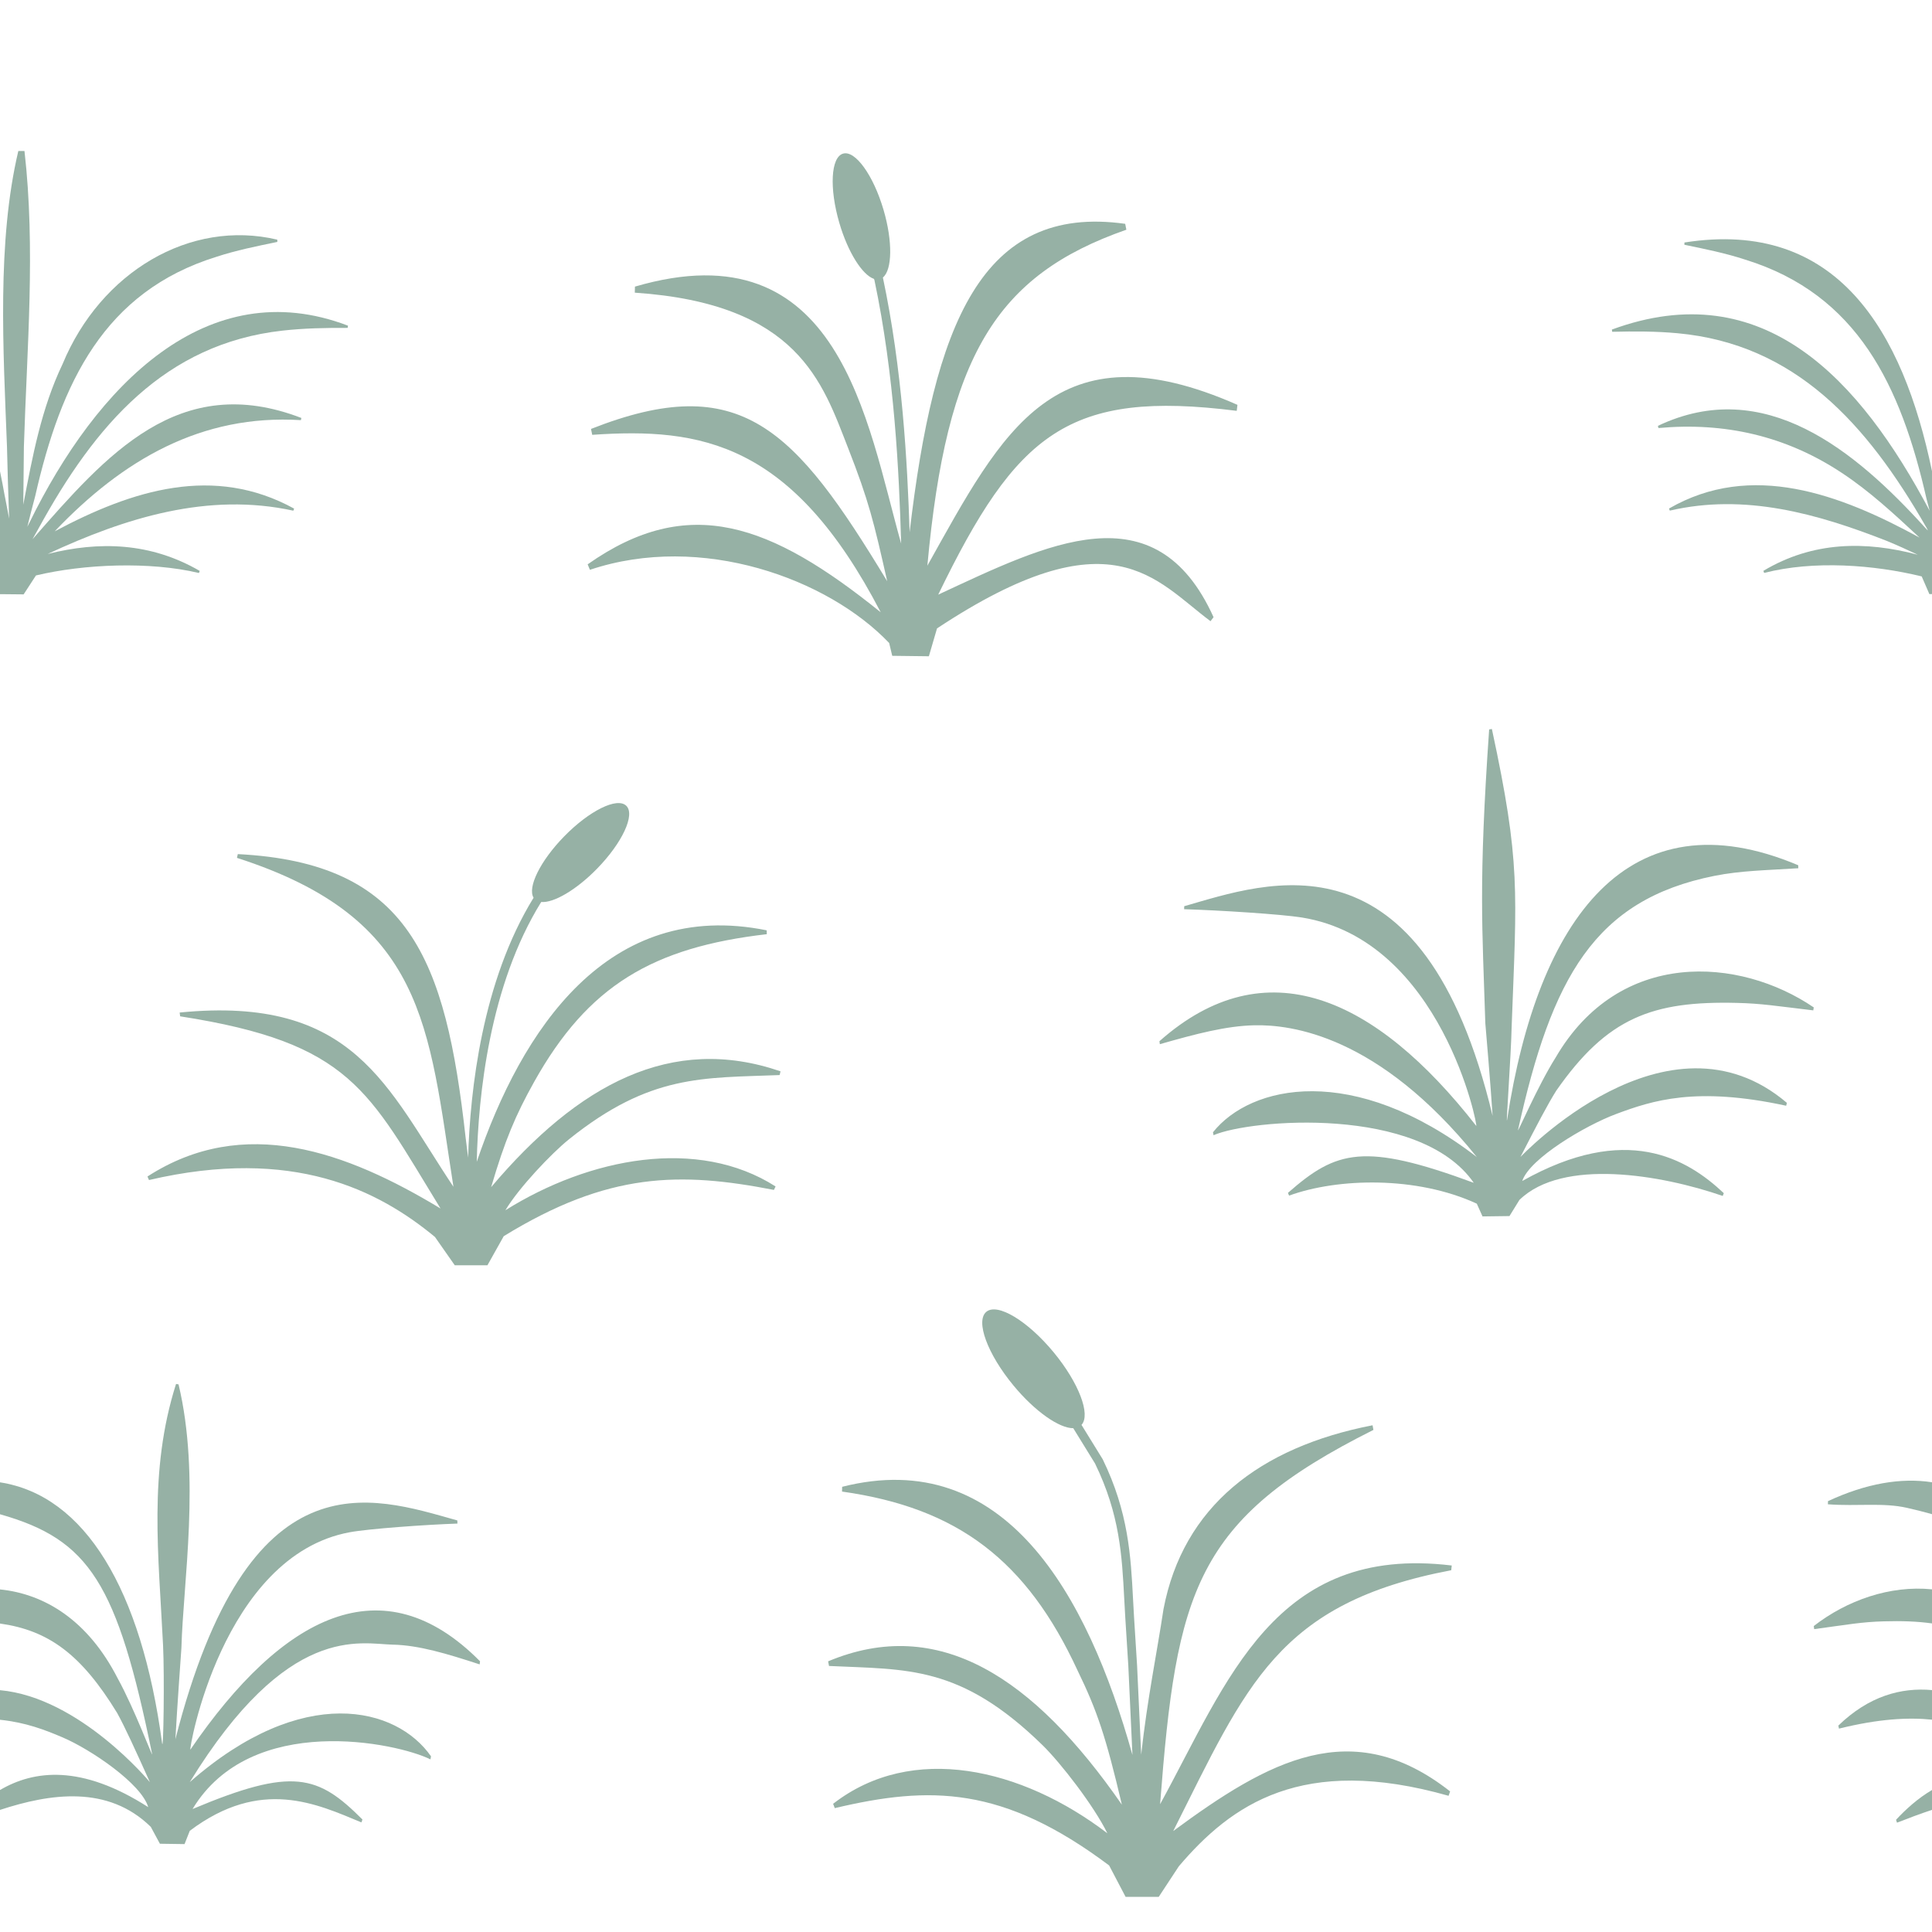
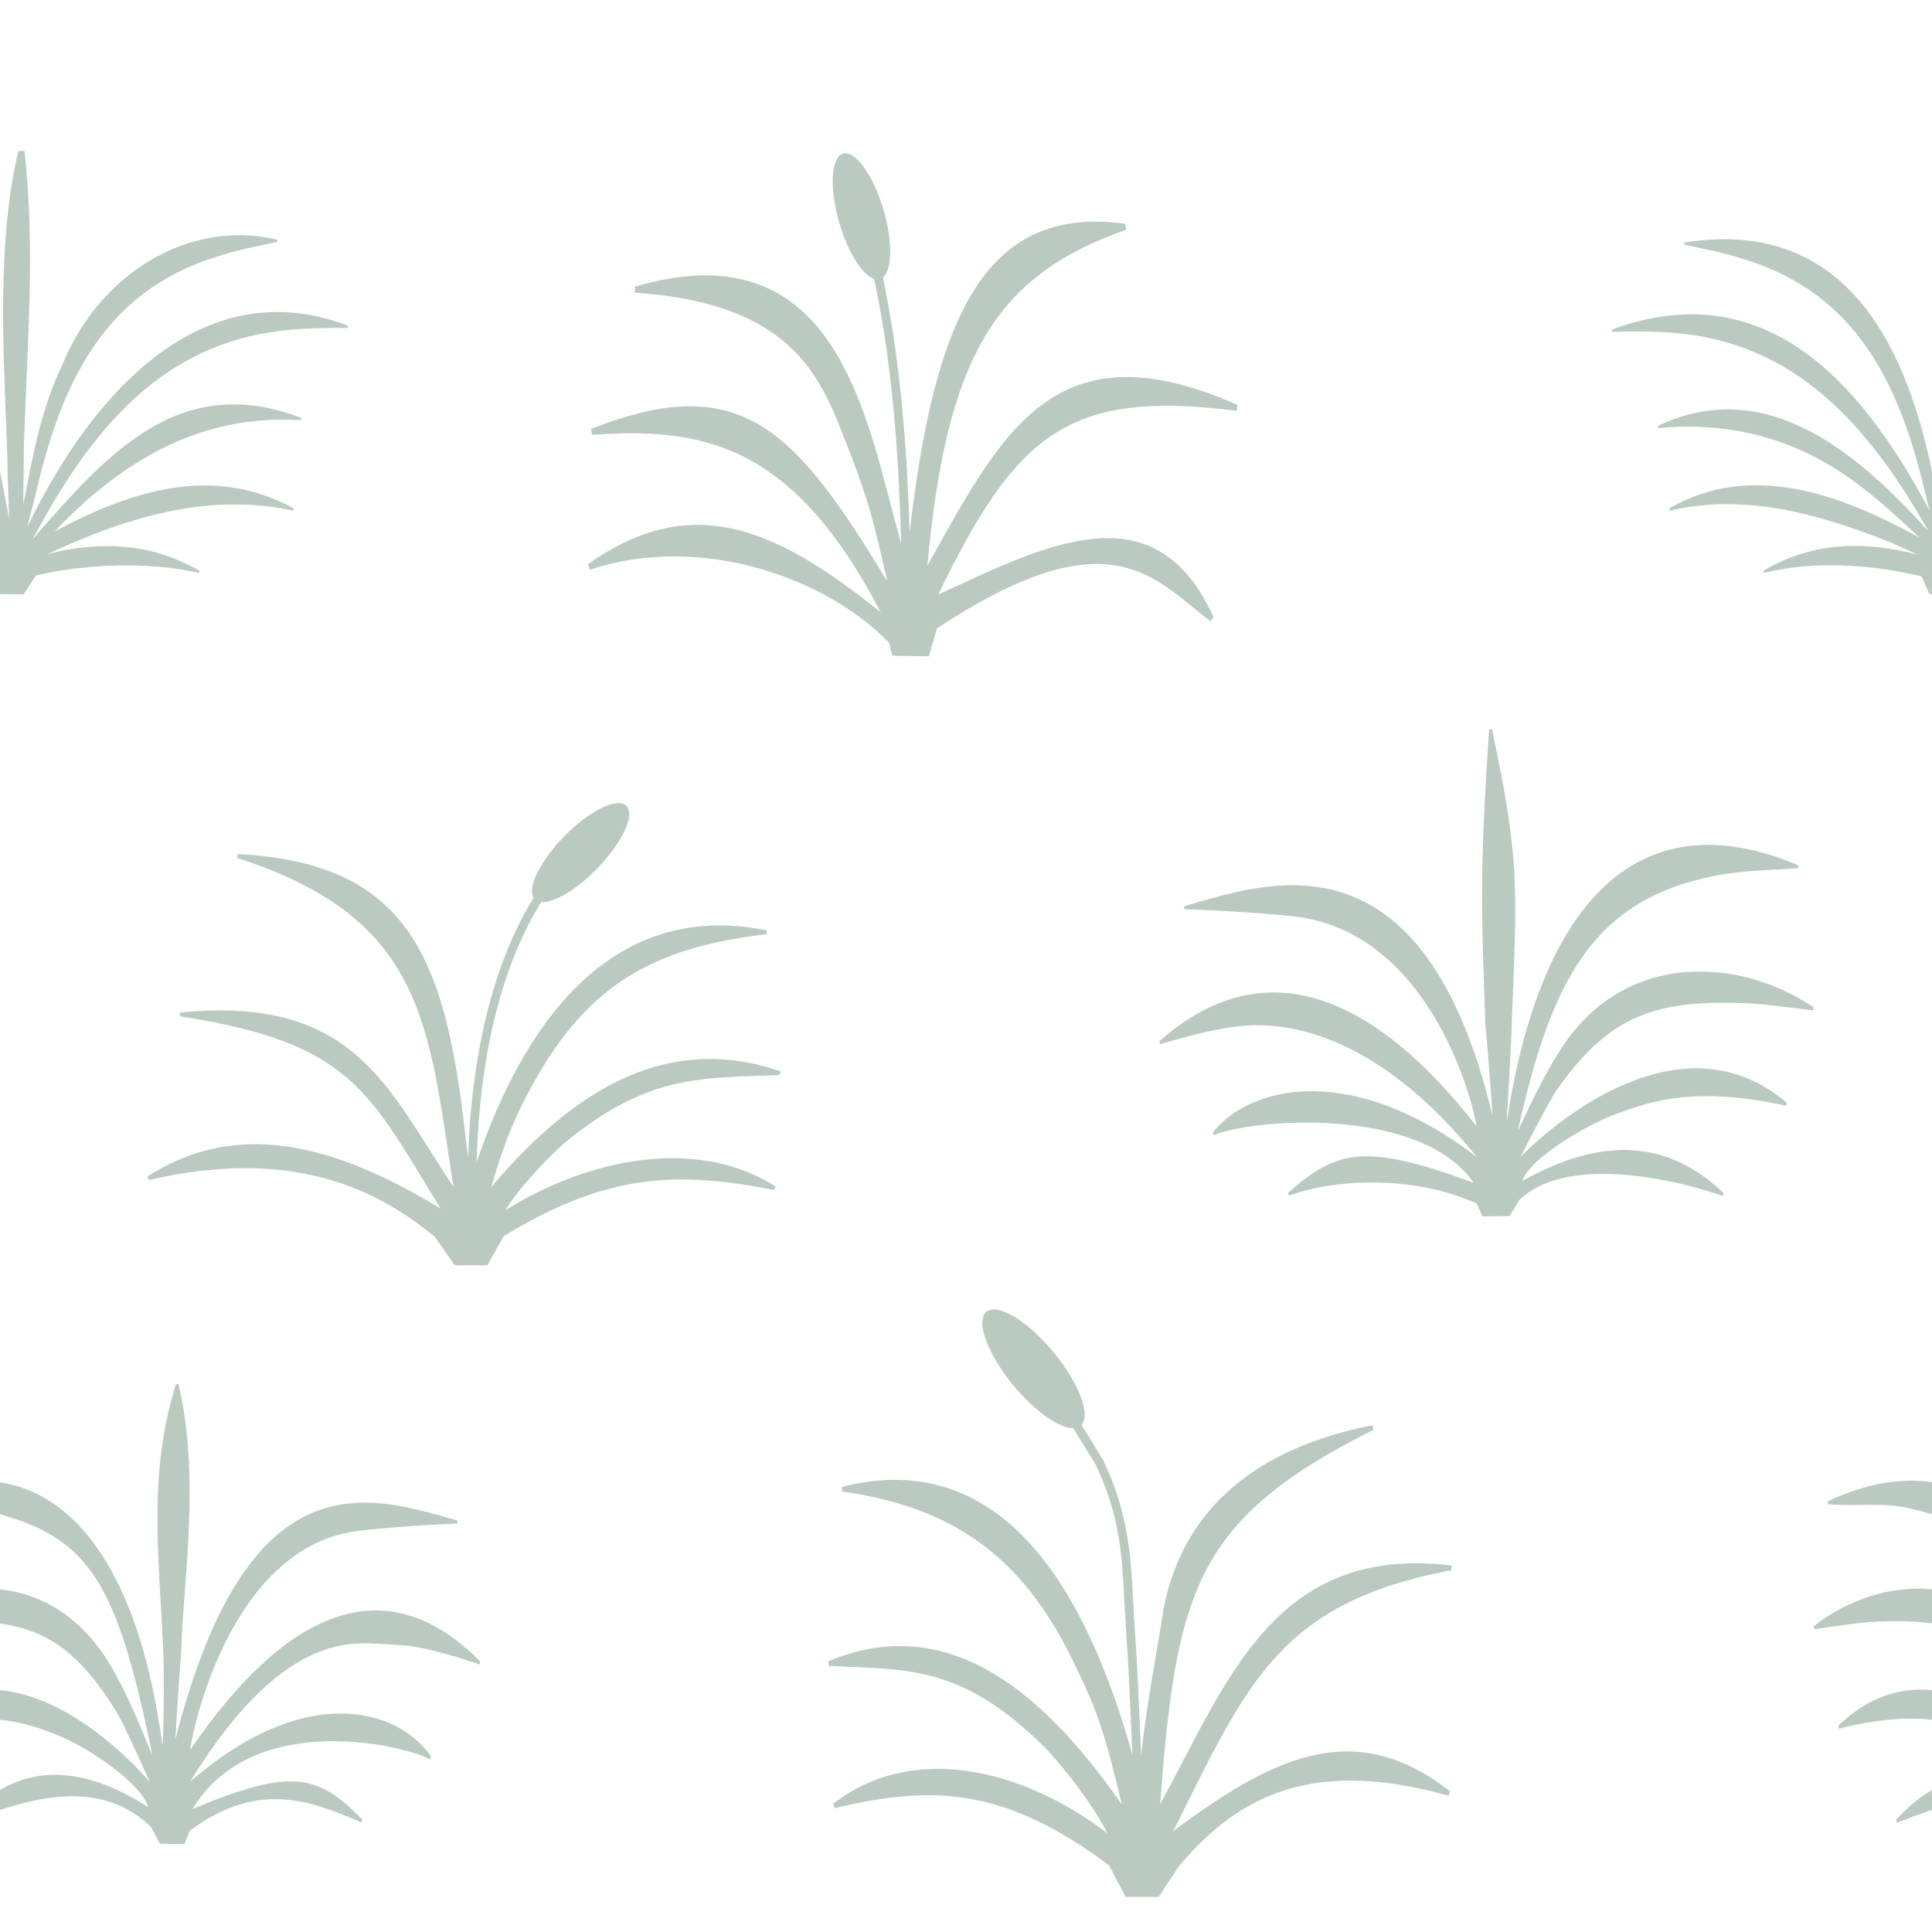
<svg xmlns="http://www.w3.org/2000/svg" id="Layer_1" width="60" height="60" viewBox="0 0 60 60">
  <rect width="60" height="60" fill="none" />
-   <path d="M12.21,51.076c.801,.02,1.654,.276,2.686,.613,0,0,.012-.096,.012-.096-3.017-3.05-6.135-1.435-8.995,2.742-.066,.096,.973-6.017,4.95-6.75,.591-.109,2.354-.235,3.343-.269,0,0-.003-.098-.003-.097-2.708-.763-6.48-2.093-8.756,6.794,.051-.945,.187-2.836,.187-2.836,.054-2.035,.597-5.316-.089-8.184,0,0-.078-.013-.078-.013-.864,2.719-.539,5.322-.403,8.117,.046,.952,.013,3.362-.03,3.039-.644-4.781-2.397-7.694-5.035-8.101v.991c2.784,.787,3.641,2.147,4.725,7.446,.039,.17-.551-1.412-1.068-2.347-.928-1.816-2.278-2.625-3.657-2.764v1.059c1.509,.213,2.525,.955,3.64,2.779,.241,.438,.551,1.114,1.016,2.148-.007-.007-2.174-2.633-4.656-2.857v.919c.806,.083,1.402,.316,1.94,.545,.878,.373,2.453,1.441,2.664,2.168-2.08-1.334-3.549-1.15-4.605-.53v.617c1.562-.513,3.353-.779,4.685,.526l.283,.524,.765,.011,.163-.413c2.208-1.663,3.945-.835,5.33-.261,.018-.052,.013-.038,.032-.09-1.38-1.382-2.157-1.638-5.276-.325,1.823-3.022,6.351-2.058,7.388-1.542,0,0,.017-.095,.017-.095-1.067-1.534-3.977-2.281-7.491,.801,3.049-4.955,5.282-4.293,6.314-4.268Z" fill="#96b1a5" />
-   <path d="M15.642,38.394l-.504,.9h-1.015l-.615-.879c-1.751-1.447-4.399-2.813-8.881-1.768,0,0-.047-.11-.047-.11,3-1.936,6.18-.772,9.101,.994-2.247-3.662-2.775-5.142-8.086-5.968,0,0-.016-.118-.016-.118,5.419-.537,6.435,2.315,8.503,5.412-.781-4.999-.86-8.329-6.723-10.215,0,0,.027-.117,.026-.117,5.32,.27,6.455,3.241,7.074,8.792l.079,.633c.061-2.097,.435-5.477,2.033-8.07-.196-.321,.206-1.143,.947-1.902,.784-.803,1.649-1.23,1.932-.954s-.124,1.151-.908,1.954c-.648,.663-1.35,1.069-1.734,1.034-1.607,2.589-1.955,6.011-2.002,8.069,1.388-4.09,4.066-8.19,9.004-7.189,0,0,.003,.119,.004,.12-3.544,.409-5.557,1.599-7.228,4.591-.573,1.025-.908,1.816-1.333,3.265,2.7-3.195,5.601-4.761,8.987-3.597l-.028,.116c-2.39,.094-4.018-.029-6.536,1.99-.552,.443-1.569,1.517-1.98,2.208,2.618-1.638,5.975-2.28,8.39-.739,0,0-.051,.108-.051,.108-2.908-.565-5.136-.564-8.393,1.438Z" fill="#96b1a5" />
-   <path d="M27.353,19.018c-2.747-5.29-5.593-5.746-8.961-5.514l-.038-.183c4.643-1.831,6.318-.031,9.199,4.73-.416-1.842-.566-2.481-1.216-4.141-.796-2.034-1.549-4.479-6.623-4.821,0-0,.005-.188,.005-.188,6.369-1.866,7.197,4.185,8.267,7.981-.064-2.222-.206-5.23-.832-8.194l-.017-.029c-.36-.126-.805-.825-1.071-1.737-.315-1.077-.264-2.04,.116-2.151,.379-.111,.942,.672,1.258,1.749,.287,.979,.269,1.861-.021,2.098,.601,2.841,.76,5.714,.83,7.911,.754-6.431,2.217-10.206,6.695-9.578-0-0,.036,.183,.036,.183-4.047,1.414-5.581,3.917-6.18,10.434,2.346-4.196,3.97-7.491,9.63-4.995,0-0-.022,.186-.022,.186-5.226-.659-6.837,.689-9.271,5.708,3.38-1.569,6.742-3.296,8.551,.7,0,0-.094,.125-.094,.125-1.715-1.275-3.065-3.37-8.494,.224l-.253,.865-1.138-.014-.095-.398c-1.903-1.998-5.83-3.434-9.294-2.273,0-0-.07-.17-.07-.17,3.135-2.207,5.681-1.27,9.104,1.491Z" fill="#96b1a5" />
-   <path d="M.151,15.415c.046,.23,.09,.461,.133,.692-.028-.792-.053-1.548-.067-2.23C.1,10.841-.097,7.507,.569,4.689h.191c.347,3.017,.077,6.128-.018,9.182,0,0-.009,.834-.019,1.803,.284-1.49,.558-2.984,1.222-4.372,1.182-2.853,3.959-4.503,6.666-3.859,0,0,.002,.07,.002,.07-.647,.134-1.283,.262-1.893,.463-3.48,1.08-4.824,3.9-5.627,7.432-.085,.314-.164,.632-.244,.951,.021-.041,.042-.082,.063-.123,2.086-4.265,5.509-7.794,9.895-6.122,0,0-.01,.069-.01,.069-.687-.003-1.362,.01-2.024,.085-3.647,.407-5.818,2.927-7.576,6.143-.063,.113-.067,.122-.188,.336,2.295-2.618,4.542-5.231,8.35-3.767,0,0-.014,.068-.014,.068-3.087-.192-5.532,1.231-7.646,3.453,2.425-1.293,4.945-2.073,7.435-.706,0,0-.024,.065-.024,.065-2.643-.579-5.21,.216-7.629,1.344,1.598-.401,3.192-.361,4.722,.526,0,0-.025,.065-.025,.065-1.533-.366-3.576-.278-5.061,.076l-.383,.588-.735-.007v-3.821c.054,.26,.105,.522,.151,.786Z" fill="#96b1a5" />
-   <path d="M36.435,56.865c2.964-2.187,5.554-3.627,8.6-1.231,0,0-.048,.136-.048,.136-4.55-1.292-6.751,.278-8.377,2.189l-.624,.949h-1.03l-.511-.975c-3.306-2.478-5.569-2.478-8.52-1.78,0,0-.052-.134-.052-.134,2.452-1.907,5.86-1.113,8.517,.915-.418-.855-1.45-2.185-2.01-2.733-2.556-2.498-4.208-2.347-6.634-2.463l-.028-.144c3.437-1.44,6.382,.497,9.123,4.452-.497-2.109-.767-2.915-1.375-4.165-1.58-3.418-3.719-5.053-7.316-5.559,0,0,.004-.148,.004-.148,5.037-1.277,7.615,3.322,9.015,8.327l-.128-2.768c-.001-.027-.049-.772-.076-1.205l-.019-.304c-.012-.187-.021-.373-.031-.559-.071-1.355-.138-2.634-.908-4.215l-.676-1.096c-.436,.003-1.19-.519-1.858-1.328-.809-.978-1.185-2.002-.841-2.287,.344-.285,1.279,.277,2.088,1.255,.784,.949,1.16,1.938,.867,2.257l.658,1.067c.801,1.643,.873,3.01,.942,4.332,.01,.185,.019,.371,.031,.557l.019,.304c.028,.437,.075,1.191,.076,1.21l.128,2.771c.188-1.726,.497-3.213,.692-4.517,.608-3.183,2.981-5.03,6.493-5.712-0-0,.027,.144,.027,.144-5.547,2.776-6.117,5.007-6.625,11.624,2.1-3.834,3.556-8.078,9.057-7.413,0-0-.016,.147-.016,.147-5.391,1.022-6.354,3.569-8.634,8.101Z" fill="#96b1a5" />
-   <path d="M47.276,36.676c3.222-1.811,5.106-.705,6.258,.379,0,0-.013,.039-.033,.086-1.918-.662-4.974-1.181-6.313,.123l-.31,.502-.837,.011-.178-.396c-1.866-.863-4.315-.801-5.83-.25-.02-.05-.015-.036-.034-.086,1.509-1.324,2.36-1.57,5.77-.312-1.677-2.421-6.946-1.973-8.081-1.478,0,0-.018-.091-.018-.091,1.167-1.47,4.349-2.186,8.193,.768-3.058-3.792-5.777-4.115-6.905-4.091-.876,.019-1.809,.264-2.938,.587,0,0-.013-.092-.013-.092,3.299-2.924,6.71-1.375,9.838,2.628,.072,.092-1.064-5.767-5.414-6.47-.646-.104-2.575-.225-3.657-.258,0,0,.003-.093,.003-.093,2.551-.729,7.41-2.542,9.577,6.512-.056-.905-.226-2.878-.226-2.878-.093-2.962-.216-4.312,.119-9.124,0,0,.085-.013,.085-.013,.896,4.162,.772,5.006,.614,9.239-.019,.913-.188,3.202-.141,2.892,.961-6.254,3.769-10.124,9.04-7.9l.003,.093c-1.016,.065-1.778,.073-2.601,.236-3.731,.743-5.057,3.166-6.103,7.891-.043,.163,.603-1.353,1.168-2.249,1.978-3.393,5.709-3.126,8.016-1.556l-.015,.092c-1.161-.137-1.595-.213-2.367-.232-2.634-.065-4.032,.458-5.615,2.726-.264,.419-.603,1.067-1.112,2.059,.011-.009,4.56-4.842,8.274-1.681,0,0-.022,.09-.022,.09-2.801-.607-4.151-.165-5.282,.257-.96,.358-2.683,1.381-2.914,2.078Z" fill="#96b1a5" />
-   <path d="M57.111,53.684s-.02-.094-.02-.094c.946-.918,1.951-1.189,2.909-1.103v.919c-.742-.076-1.662-.026-2.889,.278Z" fill="#96b1a5" />
-   <path d="M60,14.629v3.821l-.082-.001-.238-.548c-1.486-.363-3.358-.504-4.892-.108,0,0-.025-.065-.025-.065,1.548-.925,3.183-.927,4.795-.5-.313-.148-.628-.292-.948-.424-2.179-.857-4.428-1.487-6.753-.946,0,0-.024-.065-.024-.065,2.555-1.477,5.308-.449,7.78,.903-.776-.722-1.552-1.444-2.423-2.016-1.737-1.148-3.638-1.573-5.685-1.387,0,0-.017-.068-.017-.068,3.308-1.57,6.12,.757,8.321,3.187,.038,.041,.056,.056,.064,.063-.03-.065-.053-.108-.071-.134-1.825-3.177-4.051-5.657-7.705-5.992-.664-.062-1.34-.062-2.028-.045l-.011-.069c4.718-1.735,7.71,1.559,9.869,5.627-.032-.122-.063-.245-.096-.366-.803-3.531-2.15-6.354-5.628-7.432-.61-.201-1.246-.329-1.893-.463l.002-.07c4.747-.75,6.785,2.763,7.687,7.097Z" fill="#96b1a5" />
-   <path d="M58.913,56.605c-.018-.05-.03-.09-.03-.09,.31-.333,.678-.666,1.117-.925v.617c-.379,.125-.745,.264-1.087,.398Z" fill="#96b1a5" />
-   <path d="M56.341,50.594l-.013-.096c1.027-.797,2.363-1.271,3.672-1.14v1.059c-.449-.064-.942-.081-1.494-.065-.706,.02-1.103,.099-2.164,.242Z" fill="#96b1a5" />
-   <path d="M60,46.033v.991c-.243-.069-.5-.134-.774-.196-.752-.171-1.53-.043-2.459-.111l.003-.098c1.188-.552,2.268-.734,3.23-.586Z" fill="#96b1a5" />
+   <path d="M12.21,51.076c.801,.02,1.654,.276,2.686,.613,0,0,.012-.096,.012-.096-3.017-3.05-6.135-1.435-8.995,2.742-.066,.096,.973-6.017,4.95-6.75,.591-.109,2.354-.235,3.343-.269,0,0-.003-.098-.003-.097-2.708-.763-6.48-2.093-8.756,6.794,.051-.945,.187-2.836,.187-2.836,.054-2.035,.597-5.316-.089-8.184,0,0-.078-.013-.078-.013-.864,2.719-.539,5.322-.403,8.117,.046,.952,.013,3.362-.03,3.039-.644-4.781-2.397-7.694-5.035-8.101v.991c2.784,.787,3.641,2.147,4.725,7.446,.039,.17-.551-1.412-1.068-2.347-.928-1.816-2.278-2.625-3.657-2.764v1.059c1.509,.213,2.525,.955,3.64,2.779,.241,.438,.551,1.114,1.016,2.148-.007-.007-2.174-2.633-4.656-2.857v.919c.806,.083,1.402,.316,1.94,.545,.878,.373,2.453,1.441,2.664,2.168-2.08-1.334-3.549-1.15-4.605-.53v.617c1.562-.513,3.353-.779,4.685,.526l.283,.524,.765,.011,.163-.413c2.208-1.663,3.945-.835,5.33-.261,.018-.052,.013-.038,.032-.09-1.38-1.382-2.157-1.638-5.276-.325,1.823-3.022,6.351-2.058,7.388-1.542,0,0,.017-.095,.017-.095-1.067-1.534-3.977-2.281-7.491,.801,3.049-4.955,5.282-4.293,6.314-4.268Z" fill="#bbcac1" />
+   <path d="M15.642,38.394l-.504,.9h-1.015l-.615-.879c-1.751-1.447-4.399-2.813-8.881-1.768,0,0-.047-.11-.047-.11,3-1.936,6.18-.772,9.101,.994-2.247-3.662-2.775-5.142-8.086-5.968,0,0-.016-.118-.016-.118,5.419-.537,6.435,2.315,8.503,5.412-.781-4.999-.86-8.329-6.723-10.215,0,0,.027-.117,.026-.117,5.32,.27,6.455,3.241,7.074,8.792l.079,.633c.061-2.097,.435-5.477,2.033-8.07-.196-.321,.206-1.143,.947-1.902,.784-.803,1.649-1.23,1.932-.954s-.124,1.151-.908,1.954c-.648,.663-1.35,1.069-1.734,1.034-1.607,2.589-1.955,6.011-2.002,8.069,1.388-4.09,4.066-8.19,9.004-7.189,0,0,.003,.119,.004,.12-3.544,.409-5.557,1.599-7.228,4.591-.573,1.025-.908,1.816-1.333,3.265,2.7-3.195,5.601-4.761,8.987-3.597l-.028,.116c-2.39,.094-4.018-.029-6.536,1.99-.552,.443-1.569,1.517-1.98,2.208,2.618-1.638,5.975-2.28,8.39-.739,0,0-.051,.108-.051,.108-2.908-.565-5.136-.564-8.393,1.438Z" fill="#bbcac1" />
+   <path d="M27.353,19.018c-2.747-5.29-5.593-5.746-8.961-5.514l-.038-.183c4.643-1.831,6.318-.031,9.199,4.73-.416-1.842-.566-2.481-1.216-4.141-.796-2.034-1.549-4.479-6.623-4.821,0-0,.005-.188,.005-.188,6.369-1.866,7.197,4.185,8.267,7.981-.064-2.222-.206-5.23-.832-8.194l-.017-.029c-.36-.126-.805-.825-1.071-1.737-.315-1.077-.264-2.04,.116-2.151,.379-.111,.942,.672,1.258,1.749,.287,.979,.269,1.861-.021,2.098,.601,2.841,.76,5.714,.83,7.911,.754-6.431,2.217-10.206,6.695-9.578-0-0,.036,.183,.036,.183-4.047,1.414-5.581,3.917-6.18,10.434,2.346-4.196,3.97-7.491,9.63-4.995,0-0-.022,.186-.022,.186-5.226-.659-6.837,.689-9.271,5.708,3.38-1.569,6.742-3.296,8.551,.7,0,0-.094,.125-.094,.125-1.715-1.275-3.065-3.37-8.494,.224l-.253,.865-1.138-.014-.095-.398c-1.903-1.998-5.83-3.434-9.294-2.273,0-0-.07-.17-.07-.17,3.135-2.207,5.681-1.27,9.104,1.491Z" fill="#bbcac1" />
+   <path d="M.151,15.415c.046,.23,.09,.461,.133,.692-.028-.792-.053-1.548-.067-2.23C.1,10.841-.097,7.507,.569,4.689h.191c.347,3.017,.077,6.128-.018,9.182,0,0-.009,.834-.019,1.803,.284-1.49,.558-2.984,1.222-4.372,1.182-2.853,3.959-4.503,6.666-3.859,0,0,.002,.07,.002,.07-.647,.134-1.283,.262-1.893,.463-3.48,1.08-4.824,3.9-5.627,7.432-.085,.314-.164,.632-.244,.951,.021-.041,.042-.082,.063-.123,2.086-4.265,5.509-7.794,9.895-6.122,0,0-.01,.069-.01,.069-.687-.003-1.362,.01-2.024,.085-3.647,.407-5.818,2.927-7.576,6.143-.063,.113-.067,.122-.188,.336,2.295-2.618,4.542-5.231,8.35-3.767,0,0-.014,.068-.014,.068-3.087-.192-5.532,1.231-7.646,3.453,2.425-1.293,4.945-2.073,7.435-.706,0,0-.024,.065-.024,.065-2.643-.579-5.21,.216-7.629,1.344,1.598-.401,3.192-.361,4.722,.526,0,0-.025,.065-.025,.065-1.533-.366-3.576-.278-5.061,.076l-.383,.588-.735-.007v-3.821c.054,.26,.105,.522,.151,.786Z" fill="#bbcac1" />
+   <path d="M36.435,56.865c2.964-2.187,5.554-3.627,8.6-1.231,0,0-.048,.136-.048,.136-4.55-1.292-6.751,.278-8.377,2.189l-.624,.949h-1.03l-.511-.975c-3.306-2.478-5.569-2.478-8.52-1.78,0,0-.052-.134-.052-.134,2.452-1.907,5.86-1.113,8.517,.915-.418-.855-1.45-2.185-2.01-2.733-2.556-2.498-4.208-2.347-6.634-2.463l-.028-.144c3.437-1.44,6.382,.497,9.123,4.452-.497-2.109-.767-2.915-1.375-4.165-1.58-3.418-3.719-5.053-7.316-5.559,0,0,.004-.148,.004-.148,5.037-1.277,7.615,3.322,9.015,8.327l-.128-2.768c-.001-.027-.049-.772-.076-1.205l-.019-.304c-.012-.187-.021-.373-.031-.559-.071-1.355-.138-2.634-.908-4.215l-.676-1.096c-.436,.003-1.19-.519-1.858-1.328-.809-.978-1.185-2.002-.841-2.287,.344-.285,1.279,.277,2.088,1.255,.784,.949,1.16,1.938,.867,2.257l.658,1.067c.801,1.643,.873,3.01,.942,4.332,.01,.185,.019,.371,.031,.557l.019,.304c.028,.437,.075,1.191,.076,1.21l.128,2.771c.188-1.726,.497-3.213,.692-4.517,.608-3.183,2.981-5.03,6.493-5.712-0-0,.027,.144,.027,.144-5.547,2.776-6.117,5.007-6.625,11.624,2.1-3.834,3.556-8.078,9.057-7.413,0-0-.016,.147-.016,.147-5.391,1.022-6.354,3.569-8.634,8.101Z" fill="#bbcac1" />
+   <path d="M47.276,36.676c3.222-1.811,5.106-.705,6.258,.379,0,0-.013,.039-.033,.086-1.918-.662-4.974-1.181-6.313,.123l-.31,.502-.837,.011-.178-.396c-1.866-.863-4.315-.801-5.83-.25-.02-.05-.015-.036-.034-.086,1.509-1.324,2.36-1.57,5.77-.312-1.677-2.421-6.946-1.973-8.081-1.478,0,0-.018-.091-.018-.091,1.167-1.47,4.349-2.186,8.193,.768-3.058-3.792-5.777-4.115-6.905-4.091-.876,.019-1.809,.264-2.938,.587,0,0-.013-.092-.013-.092,3.299-2.924,6.71-1.375,9.838,2.628,.072,.092-1.064-5.767-5.414-6.47-.646-.104-2.575-.225-3.657-.258,0,0,.003-.093,.003-.093,2.551-.729,7.41-2.542,9.577,6.512-.056-.905-.226-2.878-.226-2.878-.093-2.962-.216-4.312,.119-9.124,0,0,.085-.013,.085-.013,.896,4.162,.772,5.006,.614,9.239-.019,.913-.188,3.202-.141,2.892,.961-6.254,3.769-10.124,9.04-7.9l.003,.093c-1.016,.065-1.778,.073-2.601,.236-3.731,.743-5.057,3.166-6.103,7.891-.043,.163,.603-1.353,1.168-2.249,1.978-3.393,5.709-3.126,8.016-1.556l-.015,.092c-1.161-.137-1.595-.213-2.367-.232-2.634-.065-4.032,.458-5.615,2.726-.264,.419-.603,1.067-1.112,2.059,.011-.009,4.56-4.842,8.274-1.681,0,0-.022,.09-.022,.09-2.801-.607-4.151-.165-5.282,.257-.96,.358-2.683,1.381-2.914,2.078Z" fill="#bbcac1" />
+   <path d="M57.111,53.684s-.02-.094-.02-.094c.946-.918,1.951-1.189,2.909-1.103v.919c-.742-.076-1.662-.026-2.889,.278Z" fill="#bbcac1" />
+   <path d="M60,14.629v3.821l-.082-.001-.238-.548c-1.486-.363-3.358-.504-4.892-.108,0,0-.025-.065-.025-.065,1.548-.925,3.183-.927,4.795-.5-.313-.148-.628-.292-.948-.424-2.179-.857-4.428-1.487-6.753-.946,0,0-.024-.065-.024-.065,2.555-1.477,5.308-.449,7.78,.903-.776-.722-1.552-1.444-2.423-2.016-1.737-1.148-3.638-1.573-5.685-1.387,0,0-.017-.068-.017-.068,3.308-1.57,6.12,.757,8.321,3.187,.038,.041,.056,.056,.064,.063-.03-.065-.053-.108-.071-.134-1.825-3.177-4.051-5.657-7.705-5.992-.664-.062-1.34-.062-2.028-.045l-.011-.069c4.718-1.735,7.71,1.559,9.869,5.627-.032-.122-.063-.245-.096-.366-.803-3.531-2.15-6.354-5.628-7.432-.61-.201-1.246-.329-1.893-.463l.002-.07c4.747-.75,6.785,2.763,7.687,7.097Z" fill="#bbcac1" />
+   <path d="M58.913,56.605c-.018-.05-.03-.09-.03-.09,.31-.333,.678-.666,1.117-.925v.617c-.379,.125-.745,.264-1.087,.398Z" fill="#bbcac1" />
+   <path d="M56.341,50.594l-.013-.096c1.027-.797,2.363-1.271,3.672-1.14v1.059c-.449-.064-.942-.081-1.494-.065-.706,.02-1.103,.099-2.164,.242Z" fill="#bbcac1" />
+   <path d="M60,46.033v.991c-.243-.069-.5-.134-.774-.196-.752-.171-1.53-.043-2.459-.111l.003-.098c1.188-.552,2.268-.734,3.23-.586Z" fill="#bbcac1" />
</svg>
